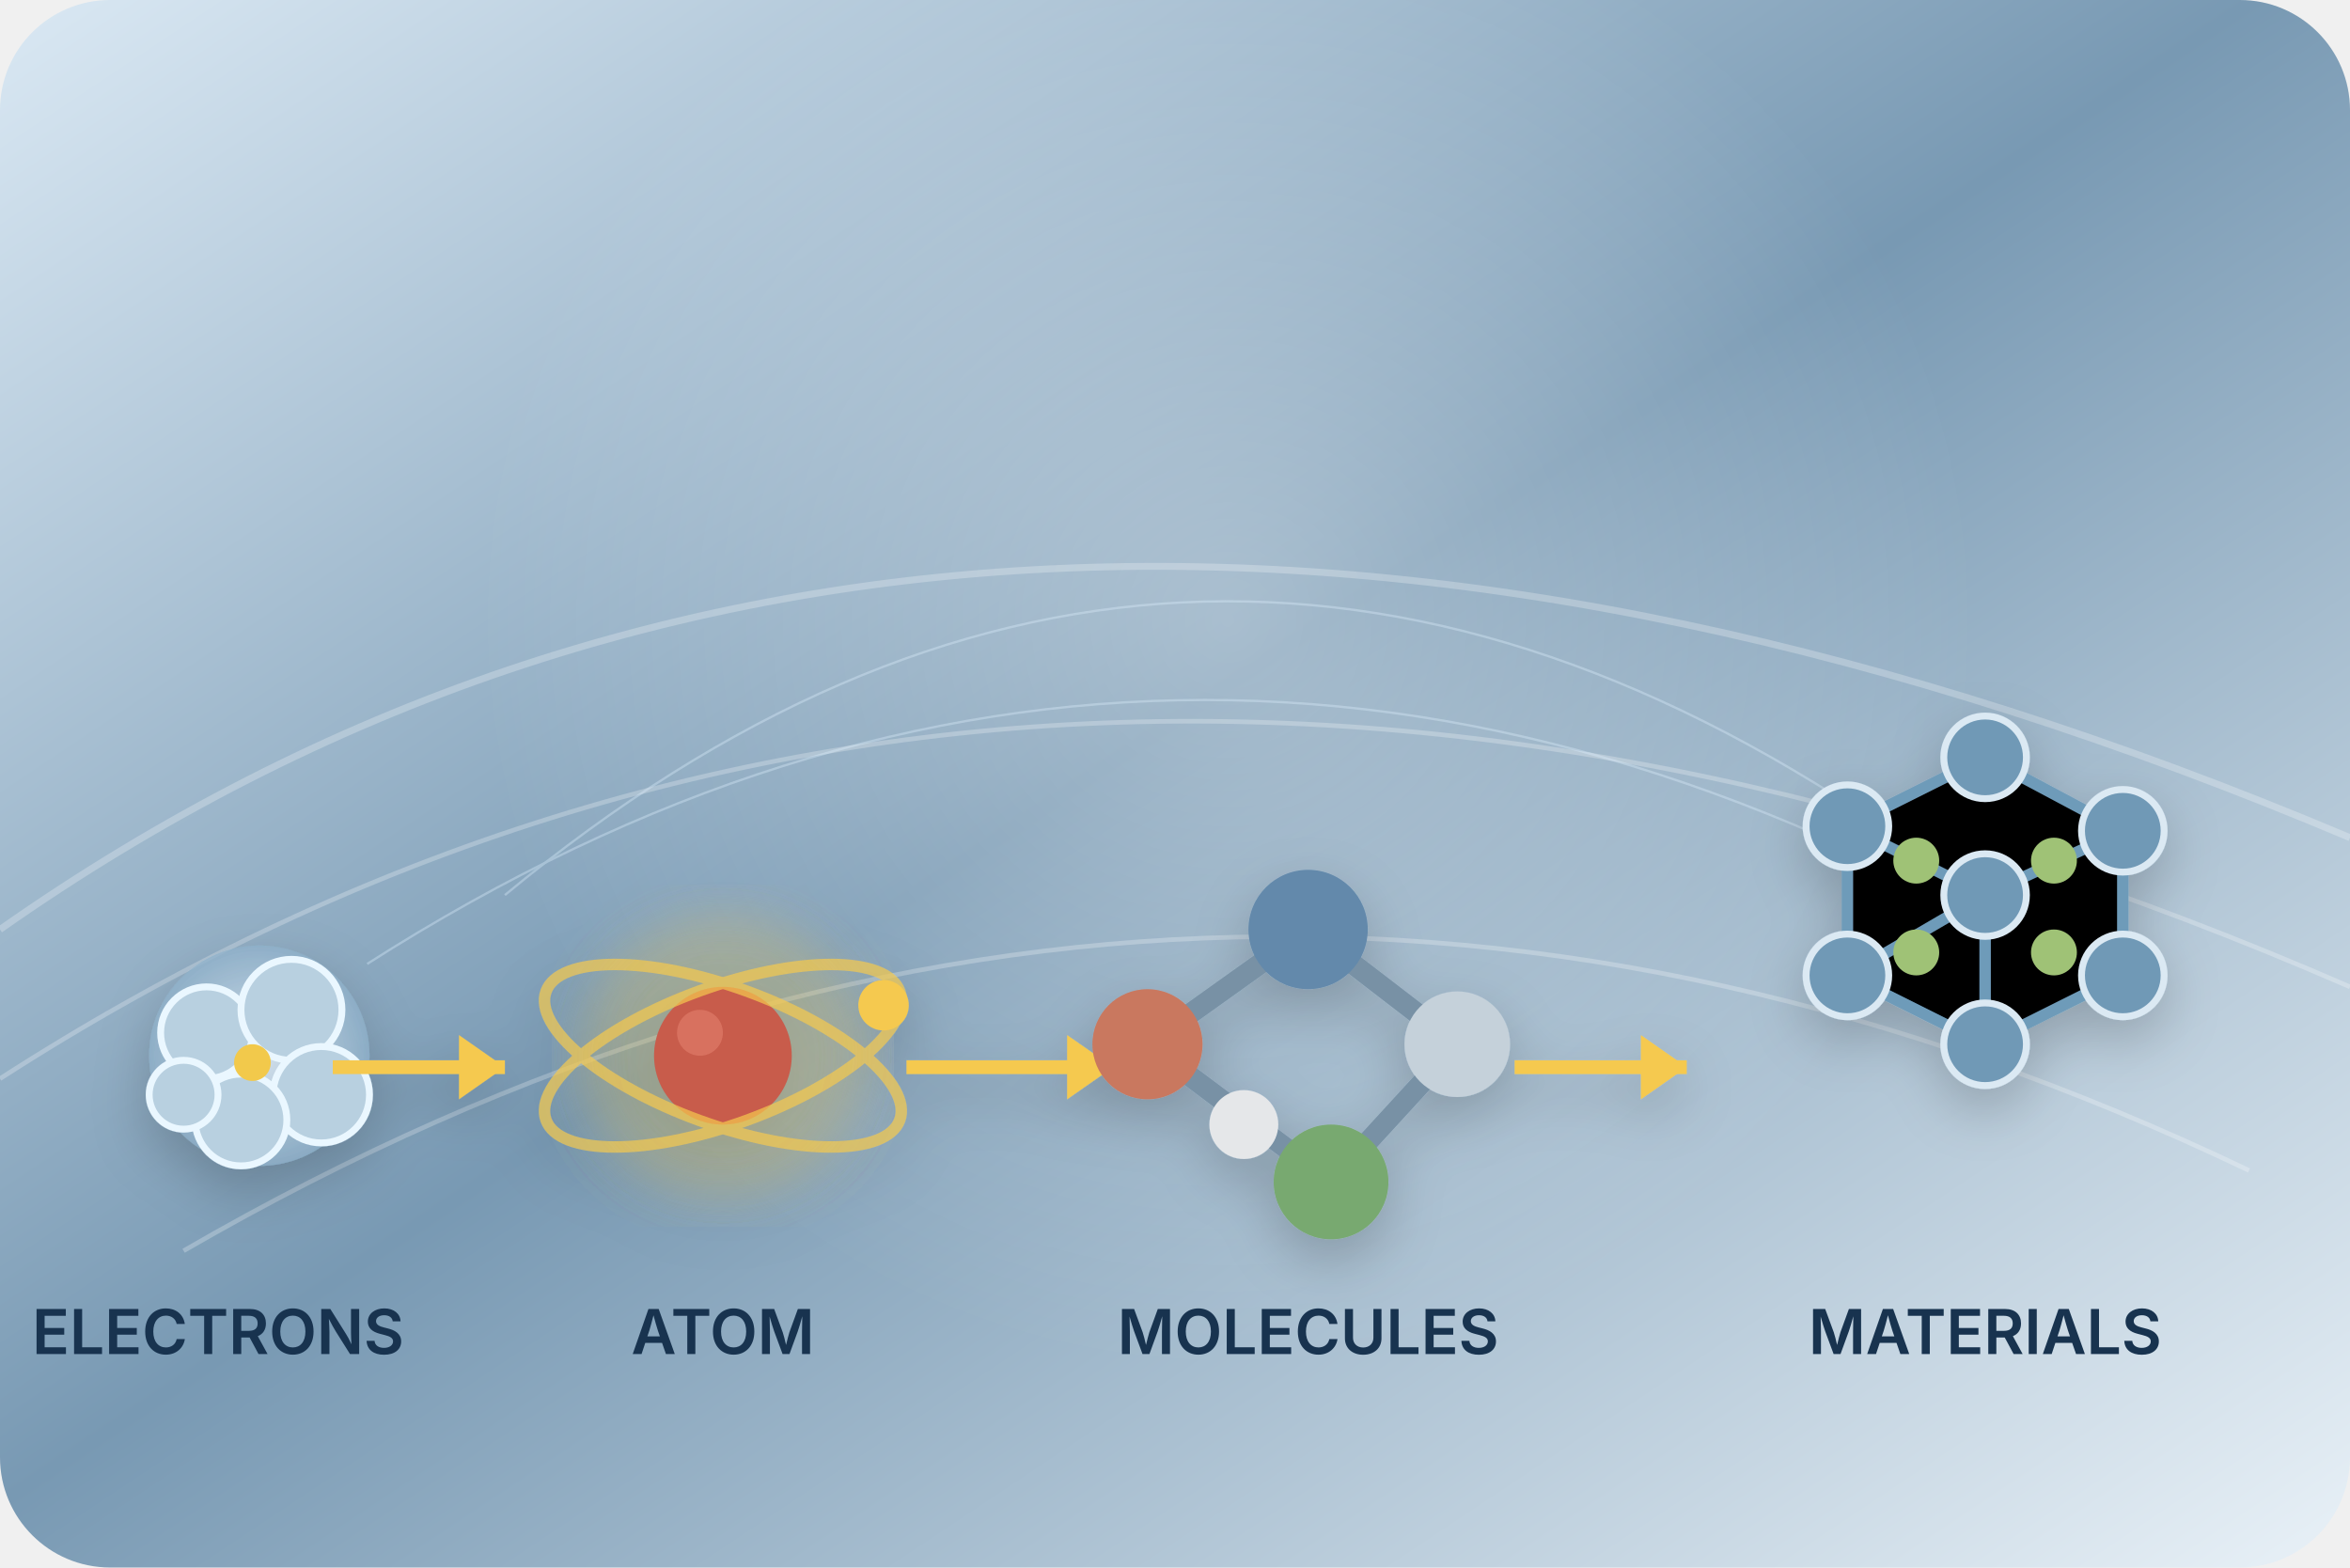
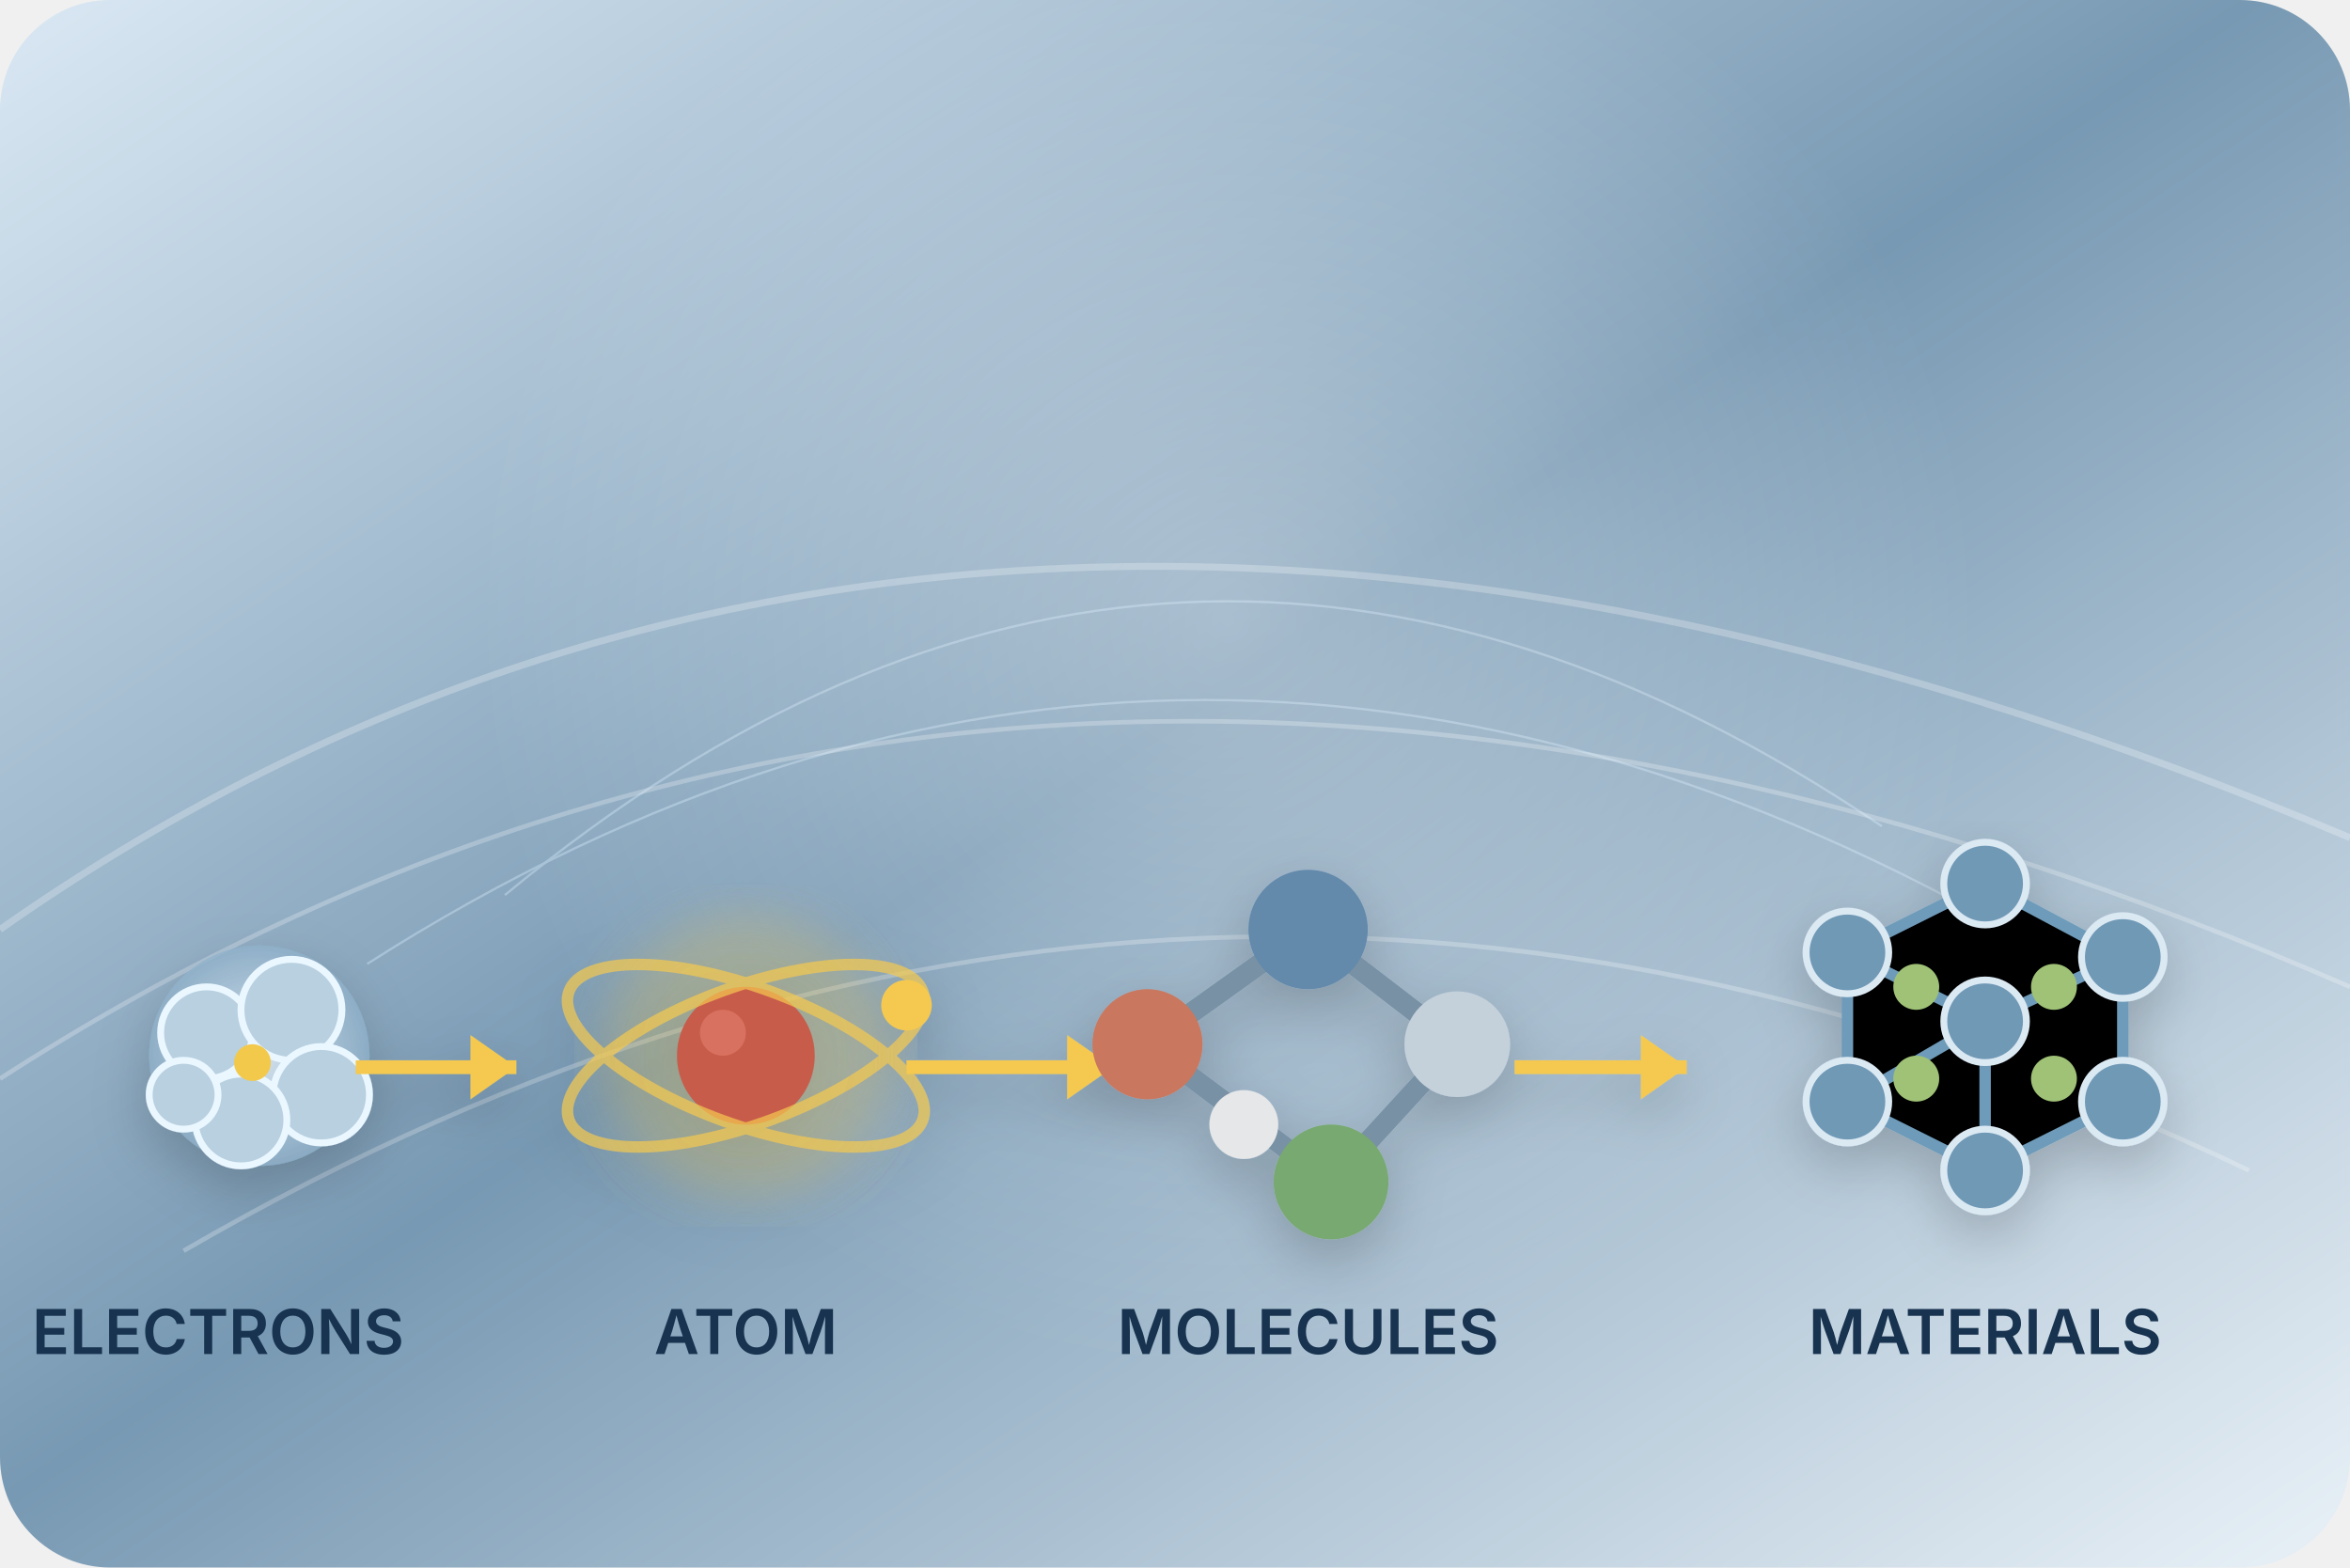
<svg xmlns="http://www.w3.org/2000/svg" viewBox="0 0 1024 683" role="img" aria-labelledby="t d">
  <defs>
    <linearGradient id="bg" x1="0" y1="0" x2="1" y2="1">
      <stop stop-color="#dbe9f4" />
      <stop offset=".48" stop-color="#7899b3" />
      <stop offset="1" stop-color="#eaf2f8" />
    </linearGradient>
    <radialGradient id="g">
      <stop stop-color="#fff" stop-opacity=".9" />
      <stop offset="1" stop-color="#fff" stop-opacity="0" />
    </radialGradient>
    <radialGradient id="eg">
      <stop stop-color="#eef7ff" />
      <stop offset="1" stop-color="#8fb1ca" />
    </radialGradient>
    <filter id="s">
      <feDropShadow dx="0" dy="9" stdDeviation="12" flood-opacity=".2" />
    </filter>
    <filter id="glow">
      <feGaussianBlur stdDeviation="10" />
    </filter>
  </defs>
  <rect width="1024" height="683" rx="48" fill="url(#bg)" />
  <circle cx="535" cy="270" r="330" fill="url(#g)" opacity=".38" />
  <g fill="none" stroke="#fff" stroke-opacity=".25">
    <path d="M0 405 Q420 110 1024 365" stroke-width="3" />
    <path d="M0 470 Q450 180 1024 430" stroke-width="2" />
    <path d="M80 545 Q520 290 980 510" stroke-width="2" />
  </g>
  <g opacity=".35" stroke="#dff2ff" fill="none">
    <path d="M220 390 Q510 150 820 360" />
    <path d="M160 420 Q520 190 900 420" />
  </g>
  <g filter="url(#s)">
    <g transform="translate(55 405)">
      <circle cx="58" cy="55" r="48" fill="url(#eg)" opacity=".75" />
      <g fill="#b8d0e0" stroke="#eaf7ff" stroke-width="3">
        <circle cx="35" cy="45" r="20" />
        <circle cx="72" cy="35" r="22" />
        <circle cx="85" cy="72" r="21" />
        <circle cx="50" cy="83" r="20" />
        <circle cx="25" cy="72" r="15" />
      </g>
      <circle cx="55" cy="58" r="8" fill="#f2c94c" />
    </g>
-     <path d="M145 465 H220" stroke="#f5c94f" stroke-width="6" />
-     <path d="M220 465 l-20 -14 v28z" fill="#f5c94f" />
-     <g transform="translate(260 405)">
+     <path d="M155 465 H225" stroke="#f5c94f" stroke-width="6" />
+     <path d="M225 465 l-20 -14 v28z" fill="#f5c94f" />
+     <g transform="translate(270 405)">
      <circle cx="55" cy="55" r="62" fill="#f5c94f" opacity=".24" filter="url(#glow)" />
      <circle cx="55" cy="55" r="30" fill="#c85b4b" />
      <circle cx="45" cy="45" r="10" fill="#e5846f" opacity=".55" />
      <g fill="none" stroke="#f5c94f" stroke-width="5" opacity=".7">
        <ellipse cx="55" cy="55" rx="82" ry="30" transform="rotate(20 55 55)" />
        <ellipse cx="55" cy="55" rx="82" ry="30" transform="rotate(-20 55 55)" />
      </g>
      <circle cx="125" cy="33" r="11" fill="#f5c94f" />
    </g>
    <path d="M395 465 H485" stroke="#f5c94f" stroke-width="6" />
    <path d="M485 465 l-20 -14 v28z" fill="#f5c94f" />
    <g transform="translate(500 385)">
      <g stroke="#7891a5" stroke-width="9">
        <line x1="0" y1="70" x2="70" y2="20" />
        <line x1="70" y1="20" x2="135" y2="70" />
        <line x1="135" y1="70" x2="80" y2="130" />
        <line x1="80" y1="130" x2="0" y2="70" />
      </g>
      <circle cx="0" cy="70" r="24" fill="#c9785e" />
      <circle cx="70" cy="20" r="26" fill="#6389ab" />
      <circle cx="135" cy="70" r="23" fill="#c5d1da" />
      <circle cx="80" cy="130" r="25" fill="#78a96f" />
      <circle cx="42" cy="105" r="15" fill="#e5e7e9" />
    </g>
    <path d="M660 465 H735" stroke="#f5c94f" stroke-width="6" />
    <path d="M735 465 l-20 -14 v28z" fill="#f5c94f" />
-     <g transform="translate(760 320)">
+     <g transform="translate(760 375)">
      <g stroke="#6e9bb9" stroke-width="5">
        <path d="M45 40 L105 10 L165 42 L165 105 L105 135 L45 105z" />
        <path d="M45 40 L105 70 L165 42 M105 70 L105 135 M45 105 L105 70" />
      </g>
      <g fill="#7099b6" stroke="#dbe9f3" stroke-width="3">
        <circle cx="45" cy="40" r="18" />
        <circle cx="105" cy="10" r="18" />
        <circle cx="165" cy="42" r="18" />
        <circle cx="165" cy="105" r="18" />
        <circle cx="105" cy="135" r="18" />
        <circle cx="45" cy="105" r="18" />
        <circle cx="105" cy="70" r="18" />
      </g>
      <g fill="#9fc276">
        <circle cx="75" cy="55" r="10" />
        <circle cx="135" cy="55" r="10" />
        <circle cx="75" cy="95" r="10" />
        <circle cx="135" cy="95" r="10" />
      </g>
    </g>
  </g>
  <g font-family="Inter,Arial,sans-serif" font-size="27" font-weight="600" text-anchor="middle" fill="#18334f">
    <text x="95" y="590">ELECTRONS</text>
-     <text x="315" y="590">ATOM</text>
+     <text x="325" y="590">ATOM</text>
    <text x="570" y="590">MOLECULES</text>
    <text x="865" y="590">MATERIALS</text>
  </g>
</svg>
